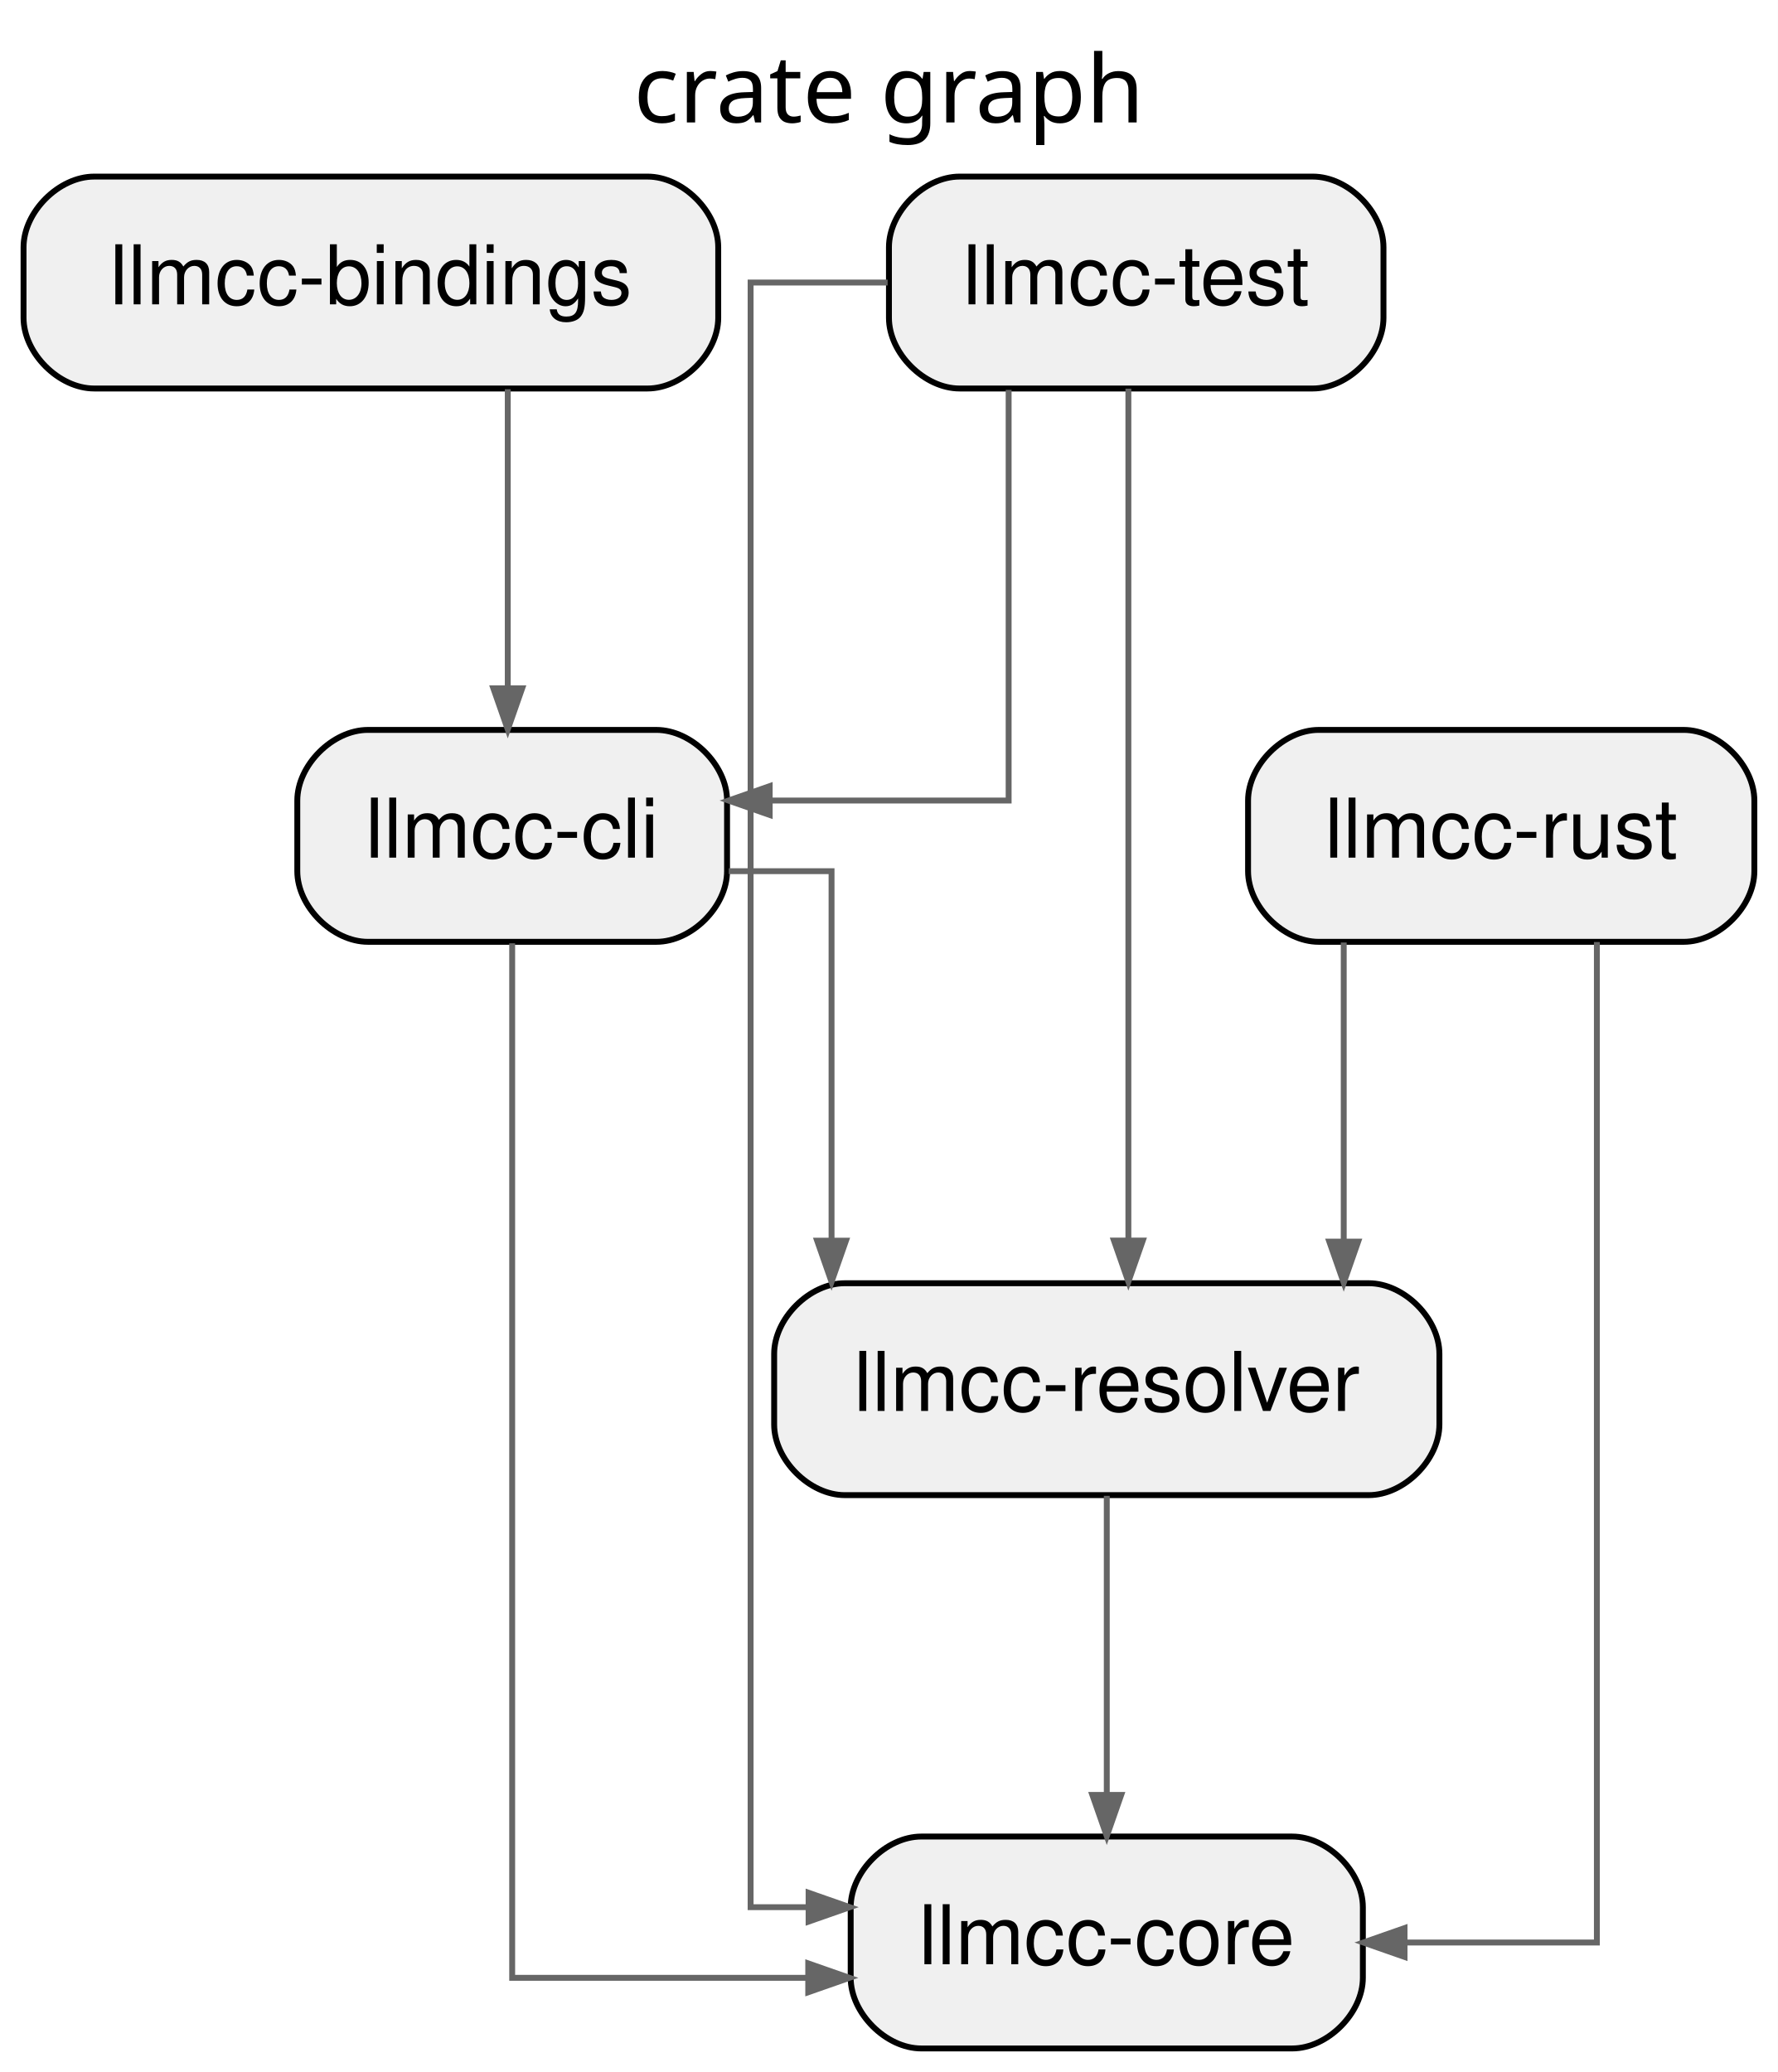
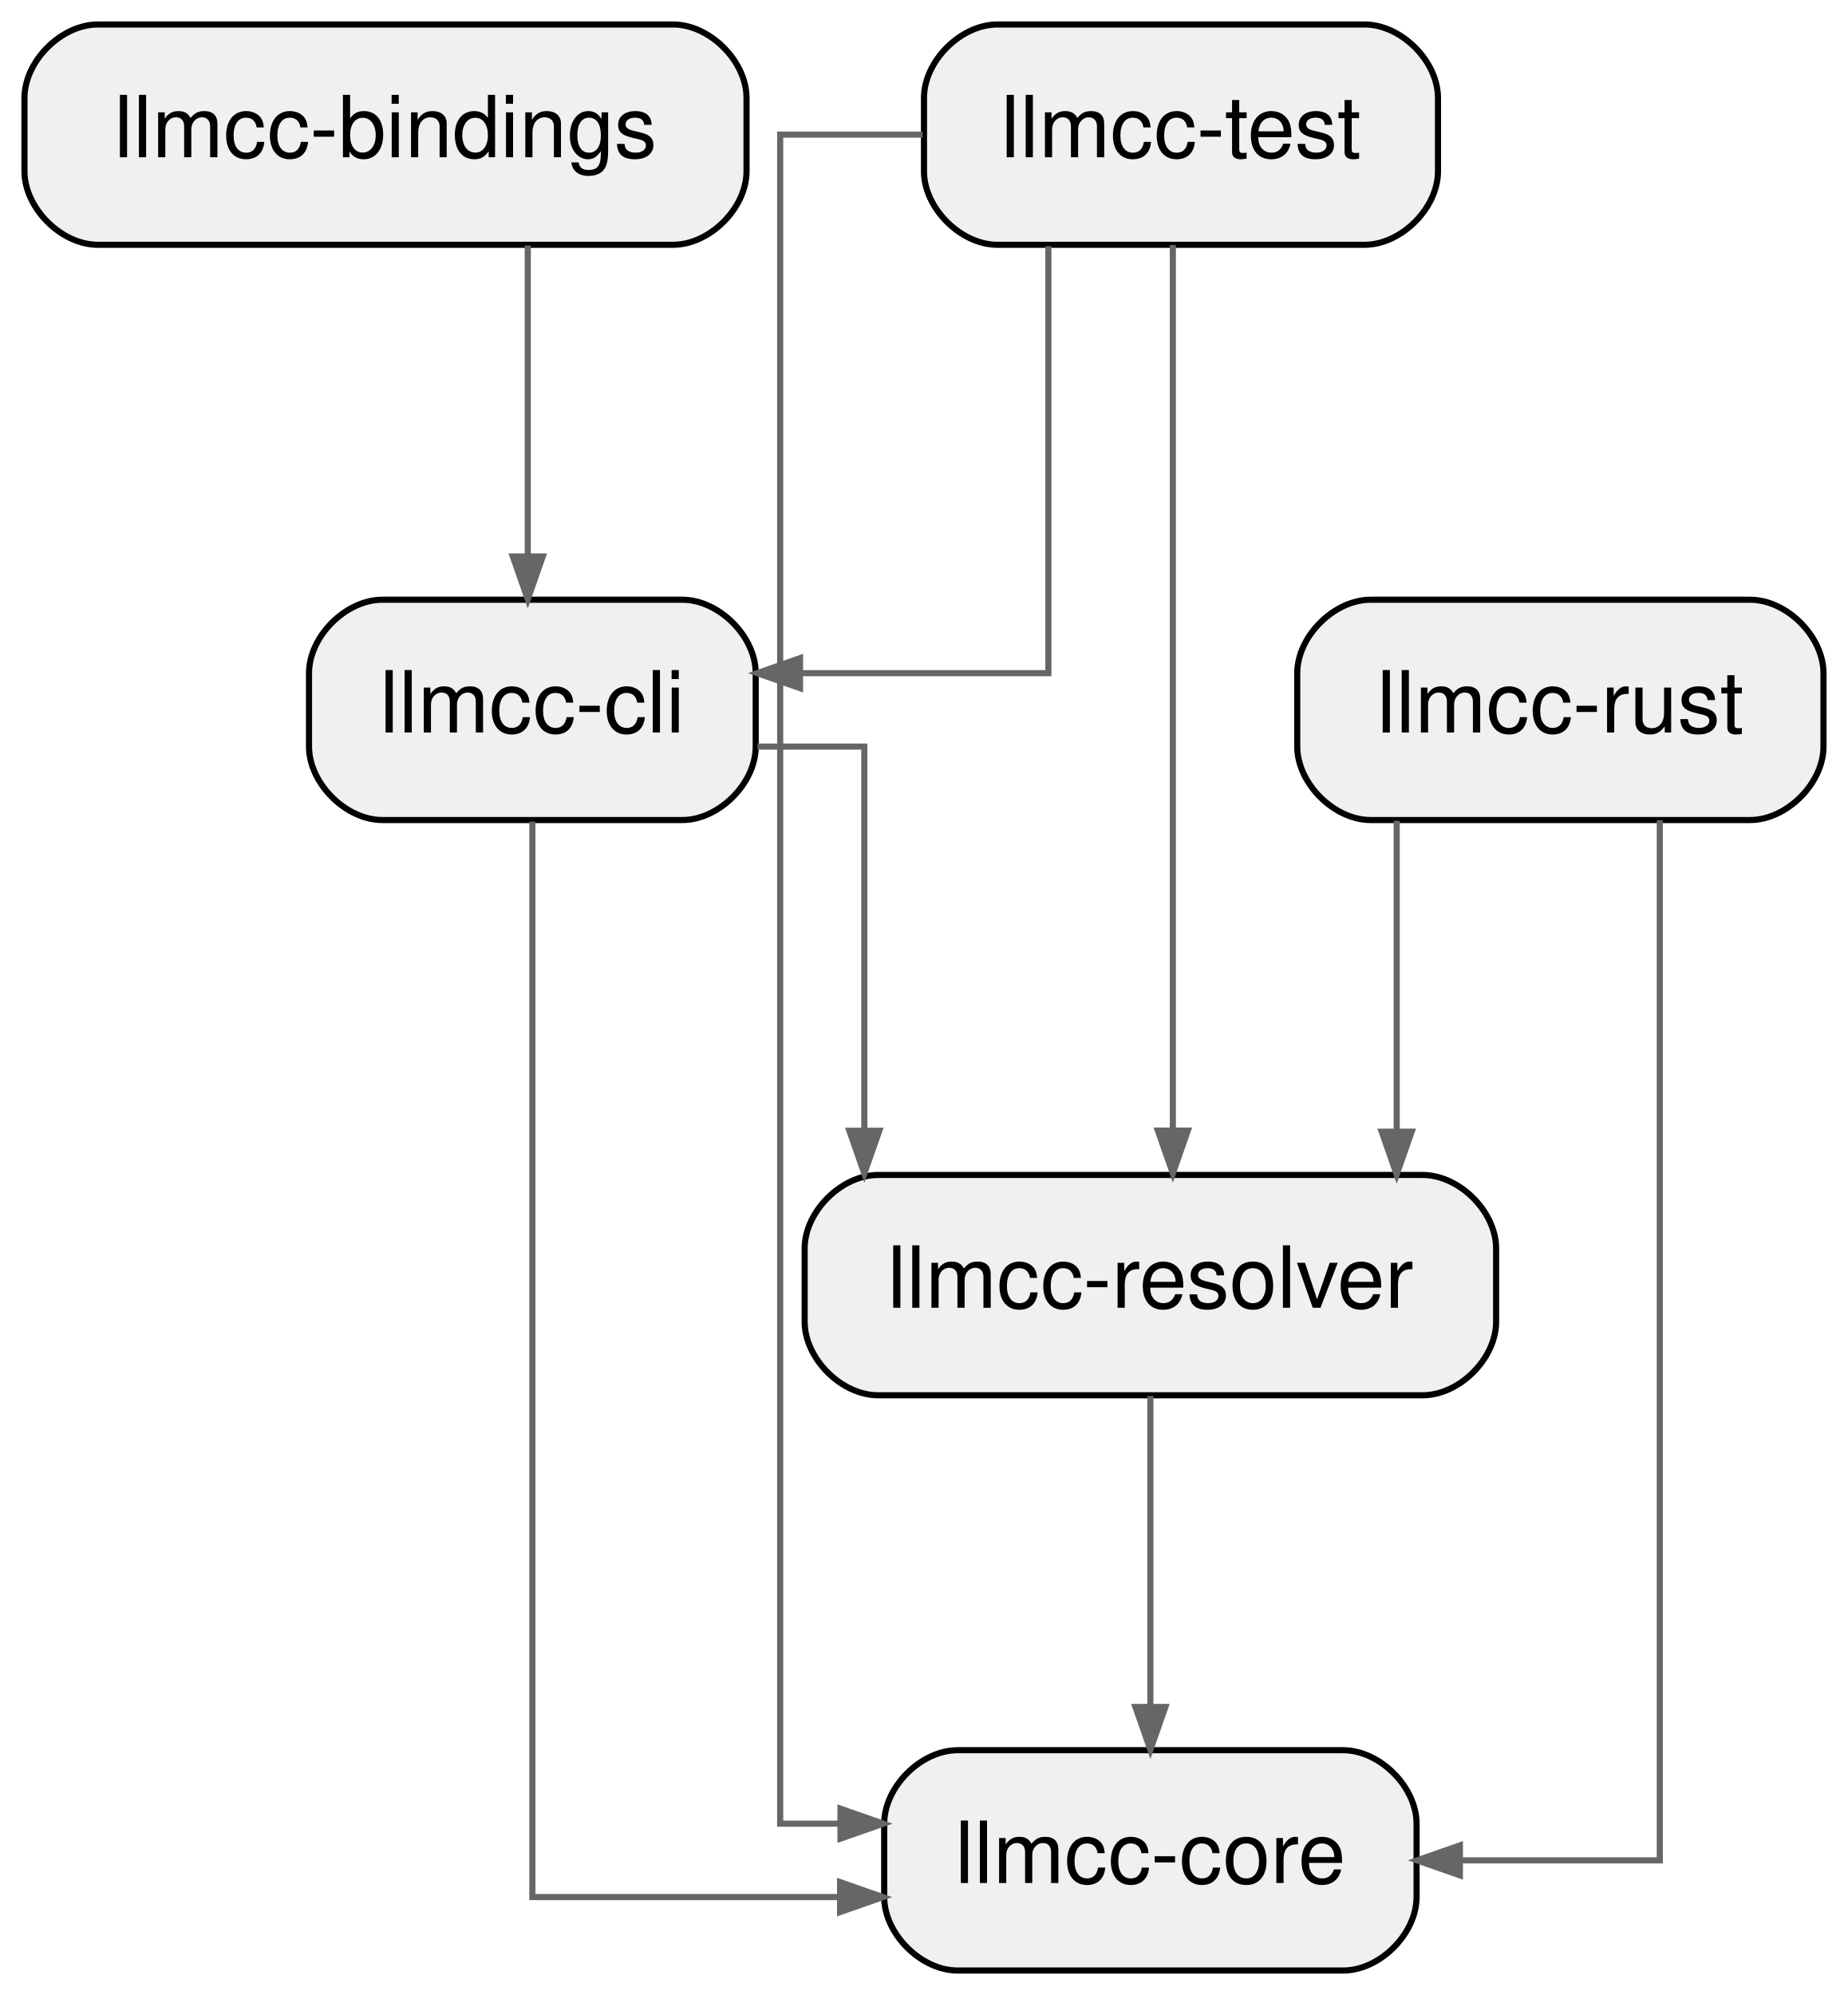
- <svg xmlns="http://www.w3.org/2000/svg" width="302pt" height="352pt" viewBox="0.00 0.00 302.00 352.00">
-   <g id="graph0" class="graph" transform="scale(1 1) rotate(0) translate(4 348)">
-     <polygon fill="white" stroke="transparent" points="-4,4 -4,-348 298,-348 298,4 -4,4" />
-     <text text-anchor="middle" x="147" y="-327.2" font-family="Helvetica Bold" font-size="16.00">crate graph</text>
+ <svg xmlns="http://www.w3.org/2000/svg" width="302pt" height="326pt" viewBox="0.00 0.00 302.00 326.00">
+   <g id="graph0" class="graph" transform="scale(1 1) rotate(0) translate(4 322)">
+     <polygon fill="white" stroke="transparent" points="-4,4 -4,-322 298,-322 298,4 -4,4" />
    <g id="node1" class="node">
      <path fill="#f0f0f0" stroke="black" d="M106,-318C106,-318 12,-318 12,-318 6,-318 0,-312 0,-306 0,-306 0,-294 0,-294 0,-288 6,-282 12,-282 12,-282 106,-282 106,-282 112,-282 118,-288 118,-294 118,-294 118,-306 118,-306 118,-312 112,-318 106,-318" />
      <text text-anchor="middle" x="59" y="-296.3" font-family="Helvetica,sans-Serif" font-size="14.00">llmcc-bindings</text>
    </g>
    <g id="node2" class="node">
      <path fill="#f0f0f0" stroke="black" d="M107.5,-224C107.5,-224 58.5,-224 58.5,-224 52.5,-224 46.5,-218 46.5,-212 46.5,-212 46.5,-200 46.5,-200 46.5,-194 52.5,-188 58.5,-188 58.5,-188 107.5,-188 107.5,-188 113.5,-188 119.5,-194 119.5,-200 119.5,-200 119.5,-212 119.5,-212 119.5,-218 113.5,-224 107.5,-224" />
      <text text-anchor="middle" x="83" y="-202.3" font-family="Helvetica,sans-Serif" font-size="14.00">llmcc-cli</text>
    </g>
    <g id="edge1" class="edge">
      <path fill="none" stroke="#666666" d="M82.25,-281.88C82.25,-281.88 82.25,-231.07 82.25,-231.07" />
      <polygon fill="#666666" stroke="#666666" points="84.7,-231.07 82.25,-224.07 79.8,-231.07 84.7,-231.07" />
    </g>
    <g id="node3" class="node">
      <path fill="#f0f0f0" stroke="black" d="M215.5,-36C215.5,-36 152.5,-36 152.5,-36 146.5,-36 140.5,-30 140.5,-24 140.5,-24 140.5,-12 140.5,-12 140.5,-6 146.5,0 152.5,0 152.5,0 215.5,0 215.5,0 221.5,0 227.5,-6 227.5,-12 227.5,-12 227.5,-24 227.5,-24 227.5,-30 221.5,-36 215.5,-36" />
      <text text-anchor="middle" x="184" y="-14.3" font-family="Helvetica,sans-Serif" font-size="14.00">llmcc-core</text>
    </g>
    <g id="edge2" class="edge">
      <path fill="none" stroke="#666666" d="M83,-187.75C83,-139.46 83,-12 83,-12 83,-12 133.29,-12 133.29,-12" />
      <polygon fill="#666666" stroke="#666666" points="133.29,-14.45 140.29,-12 133.29,-9.55 133.29,-14.45" />
    </g>
    <g id="node4" class="node">
      <path fill="#f0f0f0" stroke="black" d="M228.5,-130C228.5,-130 139.5,-130 139.5,-130 133.5,-130 127.5,-124 127.5,-118 127.5,-118 127.5,-106 127.5,-106 127.5,-100 133.5,-94 139.5,-94 139.5,-94 228.5,-94 228.5,-94 234.5,-94 240.5,-100 240.5,-106 240.5,-106 240.5,-118 240.5,-118 240.5,-124 234.5,-130 228.5,-130" />
      <text text-anchor="middle" x="184" y="-108.3" font-family="Helvetica,sans-Serif" font-size="14.00">llmcc-resolver</text>
    </g>
    <g id="edge3" class="edge">
      <path fill="none" stroke="#666666" d="M119.79,-200C129.46,-200 137.25,-200 137.25,-200 137.25,-200 137.25,-137.23 137.25,-137.23" />
      <polygon fill="#666666" stroke="#666666" points="139.7,-137.23 137.25,-130.23 134.8,-137.23 139.7,-137.23" />
    </g>
    <g id="edge4" class="edge">
      <path fill="none" stroke="#666666" d="M184,-93.88C184,-93.88 184,-43.07 184,-43.07" />
      <polygon fill="#666666" stroke="#666666" points="186.45,-43.07 184,-36.07 181.55,-43.07 186.45,-43.07" />
    </g>
    <g id="node5" class="node">
      <path fill="#f0f0f0" stroke="black" d="M282,-224C282,-224 220,-224 220,-224 214,-224 208,-218 208,-212 208,-212 208,-200 208,-200 208,-194 214,-188 220,-188 220,-188 282,-188 282,-188 288,-188 294,-194 294,-200 294,-200 294,-212 294,-212 294,-218 288,-224 282,-224" />
      <text text-anchor="middle" x="251" y="-202.3" font-family="Helvetica,sans-Serif" font-size="14.00">llmcc-rust</text>
    </g>
    <g id="edge5" class="edge">
      <path fill="none" stroke="#666666" d="M267.25,-187.97C267.25,-140.92 267.25,-18 267.25,-18 267.25,-18 234.58,-18 234.58,-18" />
      <polygon fill="#666666" stroke="#666666" points="234.58,-15.55 227.58,-18 234.58,-20.45 234.58,-15.55" />
    </g>
    <g id="edge6" class="edge">
      <path fill="none" stroke="#666666" d="M224.25,-187.88C224.25,-187.88 224.25,-137.07 224.25,-137.07" />
      <polygon fill="#666666" stroke="#666666" points="226.7,-137.07 224.25,-130.07 221.8,-137.07 226.7,-137.07" />
    </g>
    <g id="node6" class="node">
      <path fill="#f0f0f0" stroke="black" d="M219,-318C219,-318 159,-318 159,-318 153,-318 147,-312 147,-306 147,-306 147,-294 147,-294 147,-288 153,-282 159,-282 159,-282 219,-282 219,-282 225,-282 231,-288 231,-294 231,-294 231,-306 231,-306 231,-312 225,-318 219,-318" />
      <text text-anchor="middle" x="189" y="-296.3" font-family="Helvetica,sans-Serif" font-size="14.00">llmcc-test</text>
    </g>
    <g id="edge7" class="edge">
      <path fill="none" stroke="#666666" d="M167.33,-281.77C167.33,-255.99 167.33,-212 167.33,-212 167.33,-212 126.74,-212 126.74,-212" />
      <polygon fill="#666666" stroke="#666666" points="126.74,-209.55 119.74,-212 126.74,-214.45 126.74,-209.55" />
    </g>
    <g id="edge8" class="edge">
      <path fill="none" stroke="#666666" d="M146.78,-300C134.1,-300 123.5,-300 123.5,-300 123.5,-300 123.5,-24 123.5,-24 123.5,-24 133.35,-24 133.35,-24" />
      <polygon fill="#666666" stroke="#666666" points="133.35,-26.45 140.35,-24 133.35,-21.55 133.35,-26.45" />
    </g>
    <g id="edge9" class="edge">
      <path fill="none" stroke="#666666" d="M187.67,-281.97C187.67,-281.97 187.67,-137.25 187.67,-137.25" />
      <polygon fill="#666666" stroke="#666666" points="190.12,-137.25 187.67,-130.25 185.22,-137.25 190.12,-137.25" />
    </g>
  </g>
</svg>
